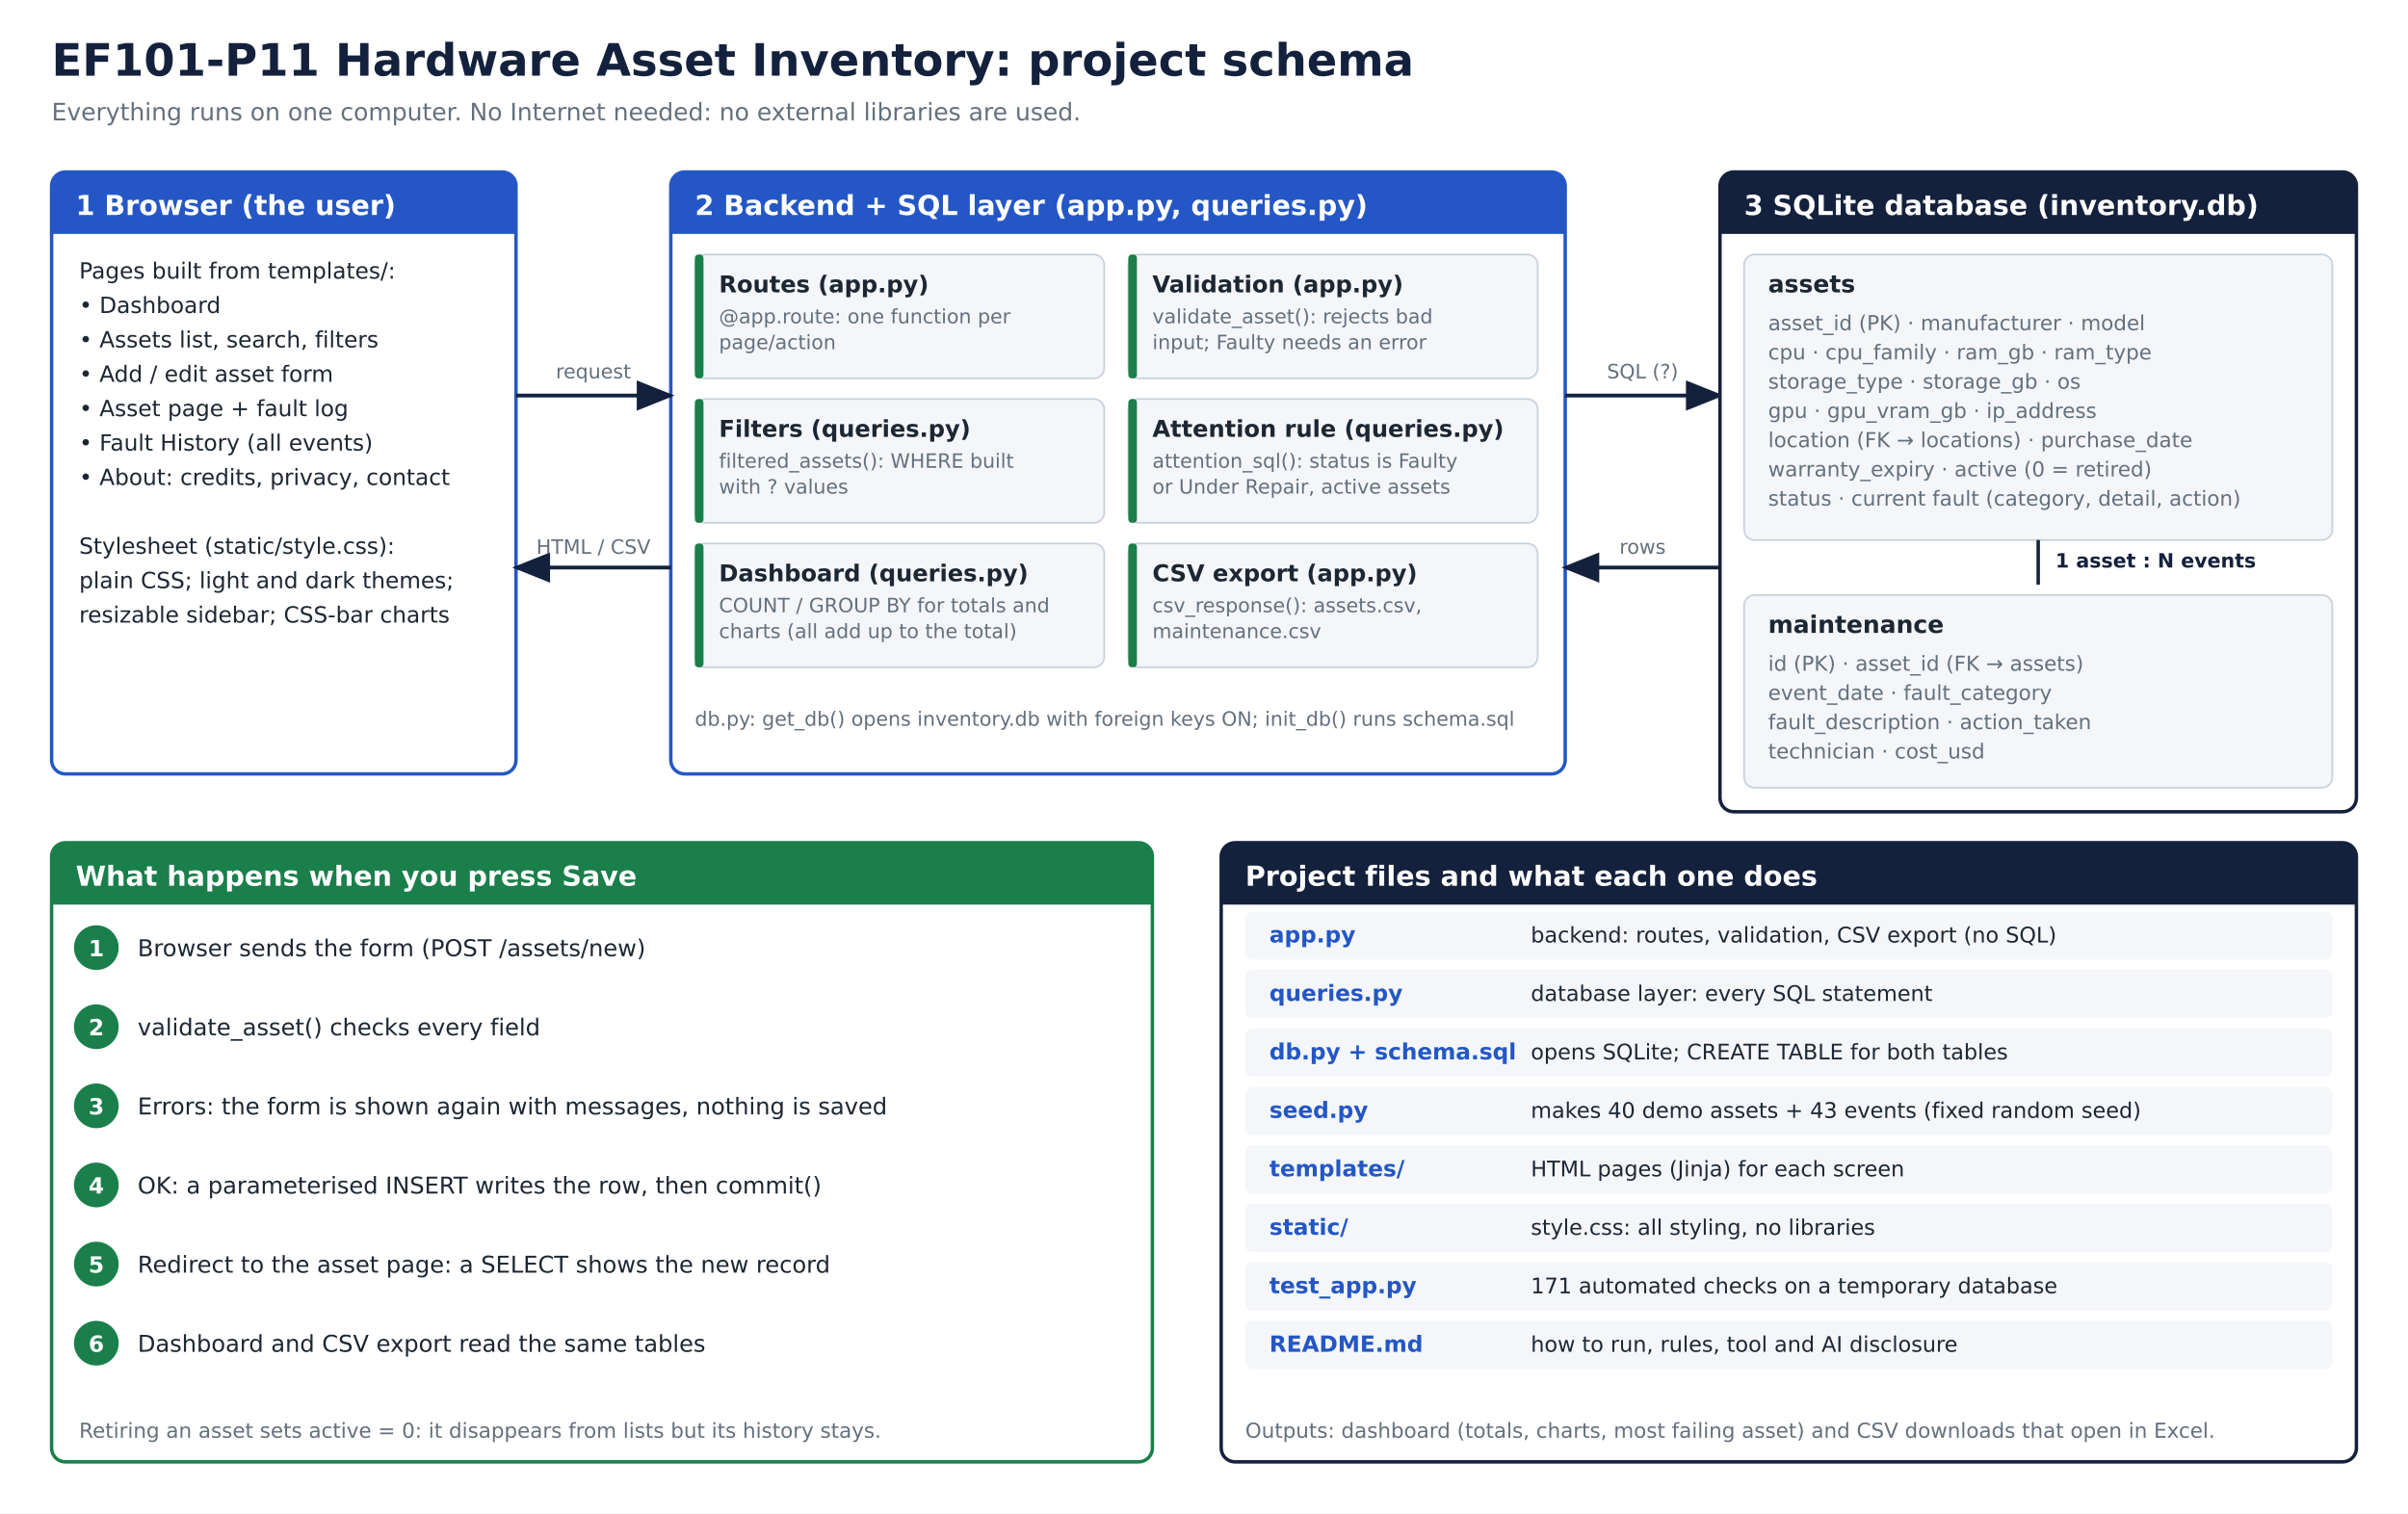
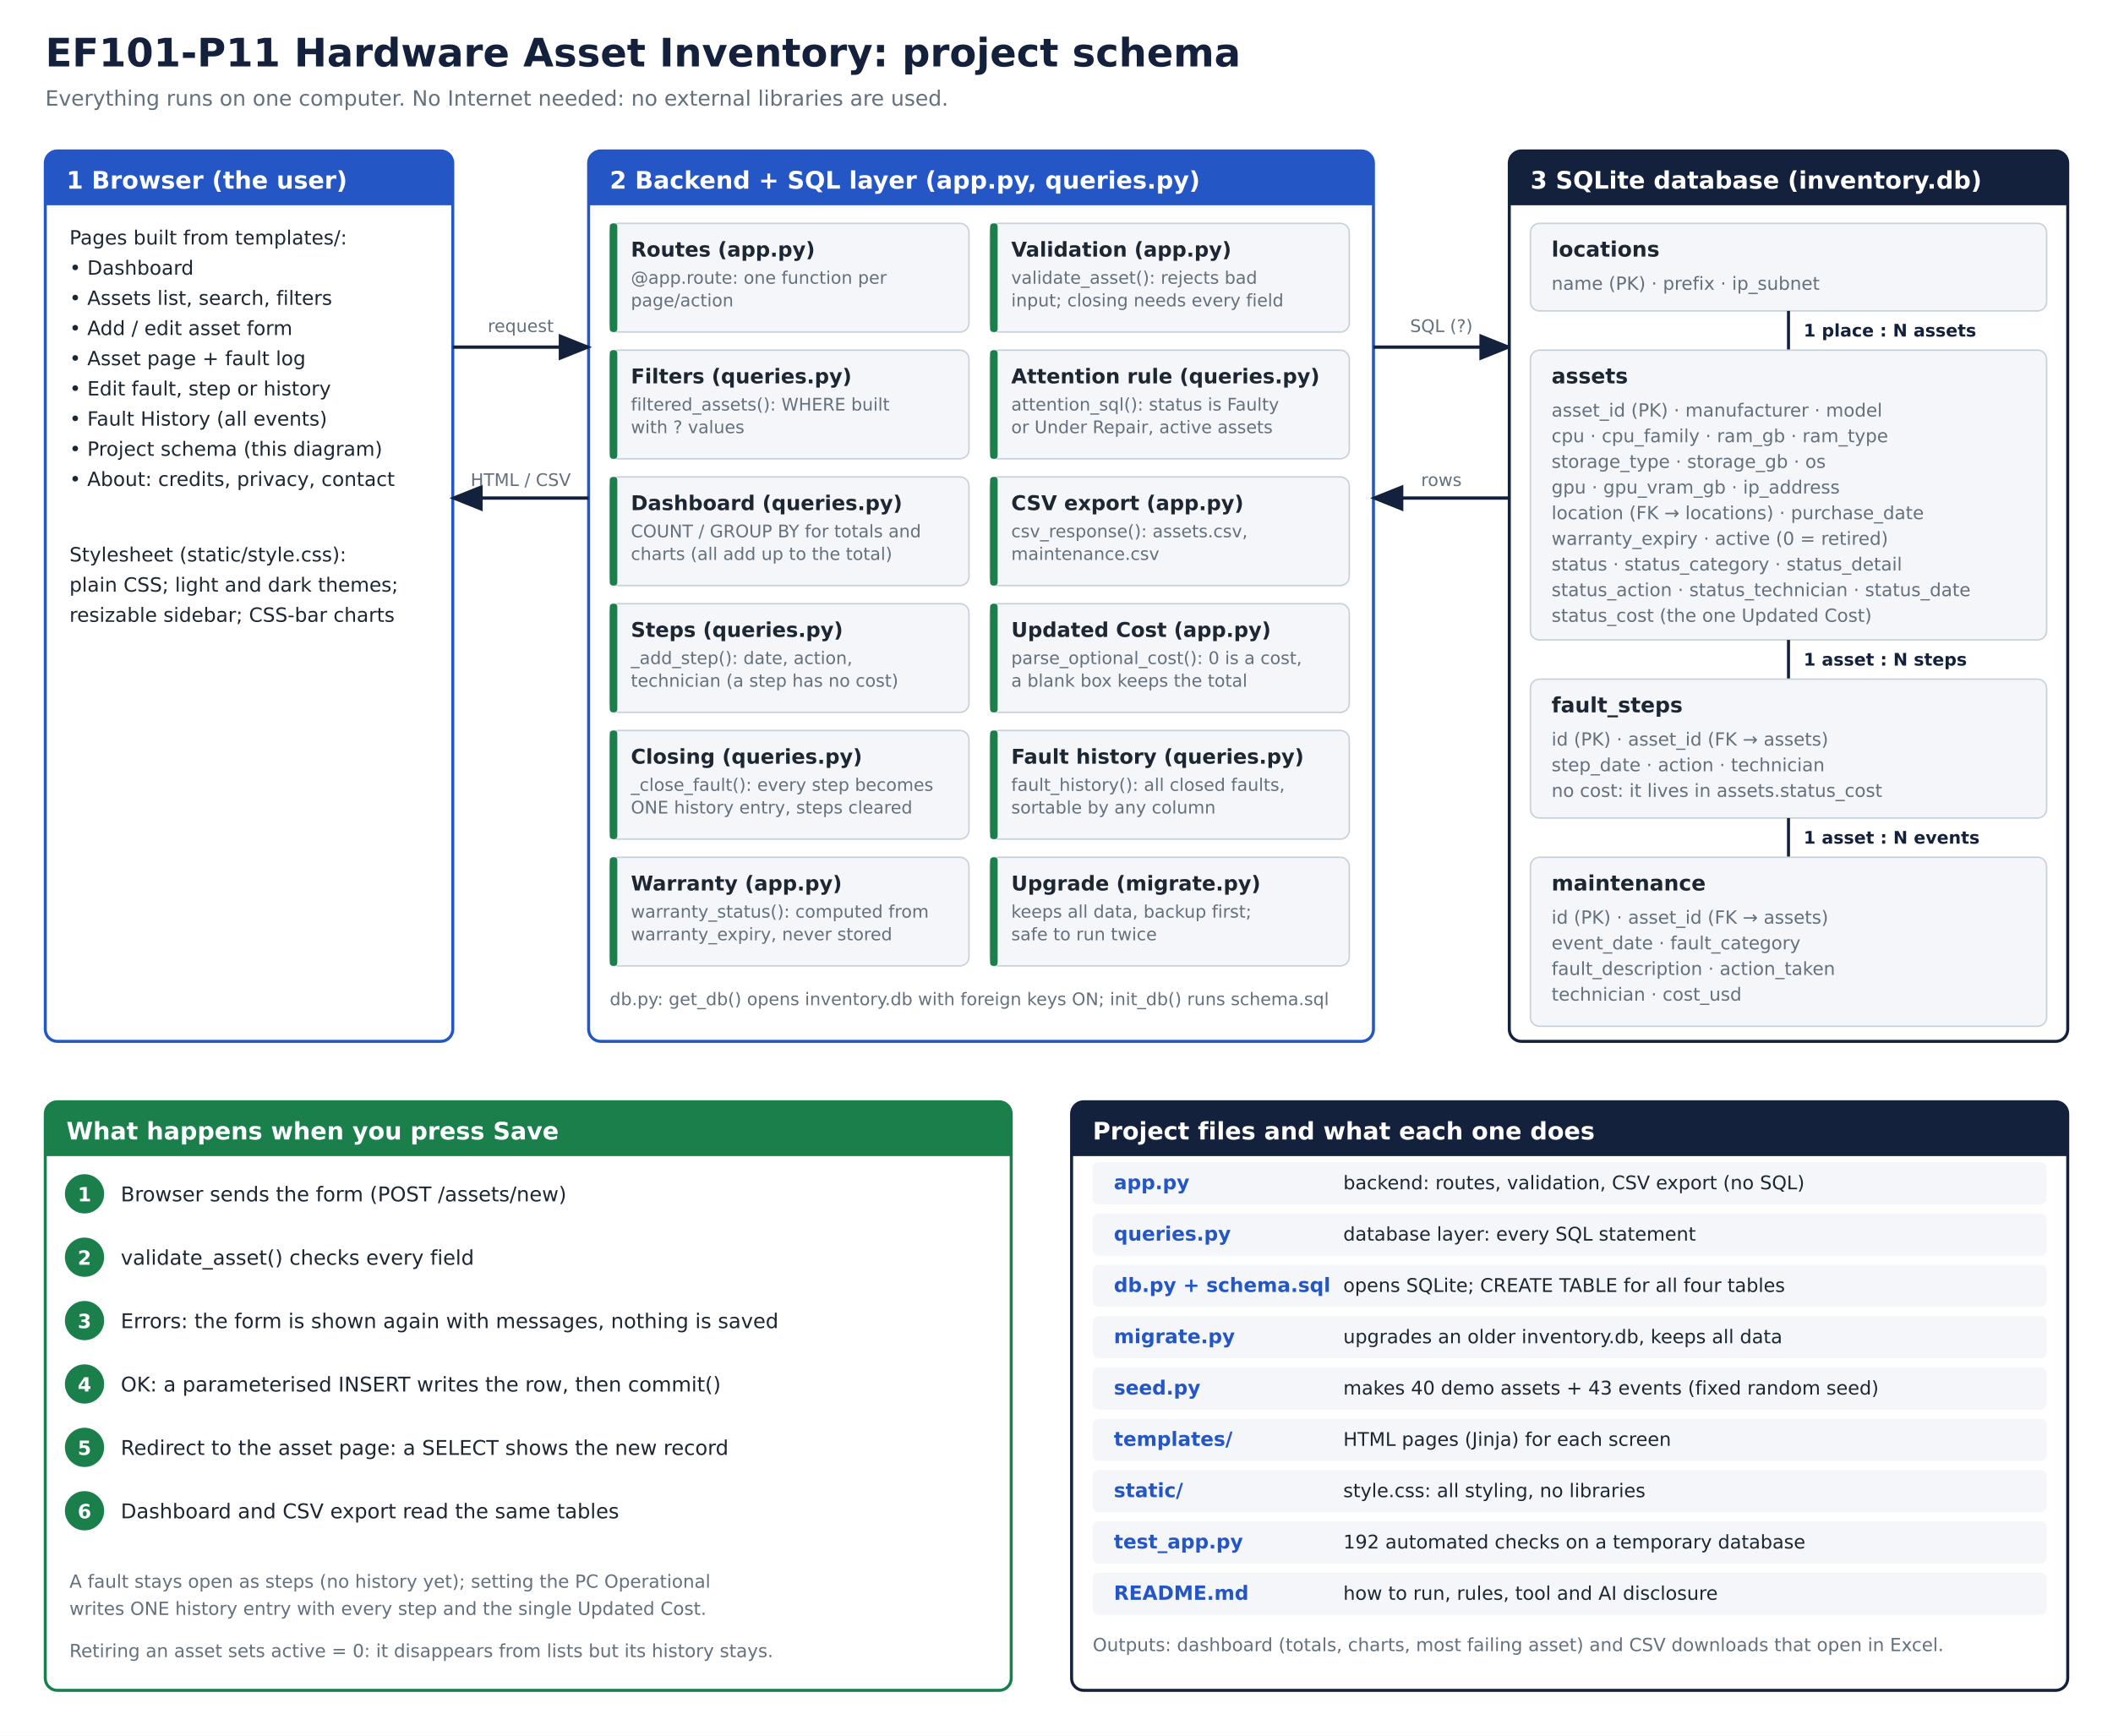
- <svg xmlns="http://www.w3.org/2000/svg" width="1400" height="880" viewBox="0 0 1400 880" font-family="DejaVu Sans, Arial, sans-serif">
+ <svg xmlns="http://www.w3.org/2000/svg" width="1400" height="1150" viewBox="0 0 1400 1150" font-family="DejaVu Sans, Arial, sans-serif">
  <defs>
    <marker id="a" markerWidth="10" markerHeight="8" refX="9" refY="4" orient="auto">
      <path d="M0,0 L10,4 L0,8 z" fill="#14213d" />
    </marker>
  </defs>
-   <rect x="0" y="0" width="1400" height="880" rx="0" fill="#fff" />
+   <rect x="0" y="0" width="1400" height="1150" rx="0" fill="#fff" />
  <text x="30" y="44" font-size="26" font-weight="bold" fill="#14213d" text-anchor="start">EF101-P11  Hardware Asset Inventory: project schema</text>
  <text x="30" y="70" font-size="14" font-weight="normal" fill="#64707d" text-anchor="start">Everything runs on one computer. No Internet needed: no external libraries are used.</text>
-   <rect x="30" y="100" width="270" height="350" rx="8" fill="#fff" stroke="#2457c5" stroke-width="2" />
+   <rect x="30" y="100" width="270" height="590" rx="8" fill="#fff" stroke="#2457c5" stroke-width="2" />
  <path d="M30,108 a8,8 0 0 1 8,-8 h254 a8,8 0 0 1 8,8 v28 h-270 z" fill="#2457c5" />
  <text x="44" y="125" font-size="16" font-weight="bold" fill="#fff" text-anchor="start">1  Browser (the user)</text>
  <text x="46" y="162" font-size="13" font-weight="normal" fill="#1d2733" text-anchor="start">Pages built from templates/:</text>
  <text x="46" y="182" font-size="13" font-weight="normal" fill="#1d2733" text-anchor="start">  • Dashboard</text>
  <text x="46" y="202" font-size="13" font-weight="normal" fill="#1d2733" text-anchor="start">  • Assets list, search, filters</text>
  <text x="46" y="222" font-size="13" font-weight="normal" fill="#1d2733" text-anchor="start">  • Add / edit asset form</text>
  <text x="46" y="242" font-size="13" font-weight="normal" fill="#1d2733" text-anchor="start">  • Asset page + fault log</text>
-   <text x="46" y="262" font-size="13" font-weight="normal" fill="#1d2733" text-anchor="start">  • Fault History (all events)</text>
-   <text x="46" y="282" font-size="13" font-weight="normal" fill="#1d2733" text-anchor="start">  • About: credits, privacy, contact</text>
-   <text x="46" y="322" font-size="13" font-weight="normal" fill="#1d2733" text-anchor="start">Stylesheet (static/style.css):</text>
-   <text x="46" y="342" font-size="13" font-weight="normal" fill="#1d2733" text-anchor="start">  plain CSS; light and dark themes;</text>
-   <text x="46" y="362" font-size="13" font-weight="normal" fill="#1d2733" text-anchor="start">  resizable sidebar; CSS-bar charts</text>
-   <rect x="390" y="100" width="520" height="350" rx="8" fill="#fff" stroke="#2457c5" stroke-width="2" />
+   <text x="46" y="262" font-size="13" font-weight="normal" fill="#1d2733" text-anchor="start">  • Edit fault, step or history</text>
+   <text x="46" y="282" font-size="13" font-weight="normal" fill="#1d2733" text-anchor="start">  • Fault History (all events)</text>
+   <text x="46" y="302" font-size="13" font-weight="normal" fill="#1d2733" text-anchor="start">  • Project schema (this diagram)</text>
+   <text x="46" y="322" font-size="13" font-weight="normal" fill="#1d2733" text-anchor="start">  • About: credits, privacy, contact</text>
+   <text x="46" y="372" font-size="13" font-weight="normal" fill="#1d2733" text-anchor="start">Stylesheet (static/style.css):</text>
+   <text x="46" y="392" font-size="13" font-weight="normal" fill="#1d2733" text-anchor="start">  plain CSS; light and dark themes;</text>
+   <text x="46" y="412" font-size="13" font-weight="normal" fill="#1d2733" text-anchor="start">  resizable sidebar; CSS-bar charts</text>
+   <rect x="390" y="100" width="520" height="590" rx="8" fill="#fff" stroke="#2457c5" stroke-width="2" />
  <path d="M390,108 a8,8 0 0 1 8,-8 h504 a8,8 0 0 1 8,8 v28 h-520 z" fill="#2457c5" />
  <text x="404" y="125" font-size="16" font-weight="bold" fill="#fff" text-anchor="start">2  Backend + SQL layer  (app.py, queries.py)</text>
  <rect x="404" y="148" width="238" height="72" rx="6" fill="#f4f6f9" stroke="#c9d1db" stroke-width="1" />
  <rect x="404" y="148" width="5" height="72" rx="2" fill="#1a7f4b" />
  <text x="418" y="170" font-size="13.5" font-weight="bold" fill="#1d2733" text-anchor="start">Routes  (app.py)</text>
  <text x="418" y="188" font-size="11.5" font-weight="normal" fill="#64707d" text-anchor="start">@app.route: one function per</text>
  <text x="418" y="203" font-size="11.5" font-weight="normal" fill="#64707d" text-anchor="start">page/action</text>
  <rect x="656" y="148" width="238" height="72" rx="6" fill="#f4f6f9" stroke="#c9d1db" stroke-width="1" />
  <rect x="656" y="148" width="5" height="72" rx="2" fill="#1a7f4b" />
  <text x="670" y="170" font-size="13.5" font-weight="bold" fill="#1d2733" text-anchor="start">Validation  (app.py)</text>
  <text x="670" y="188" font-size="11.5" font-weight="normal" fill="#64707d" text-anchor="start">validate_asset(): rejects bad</text>
-   <text x="670" y="203" font-size="11.5" font-weight="normal" fill="#64707d" text-anchor="start">input; Faulty needs an error</text>
+   <text x="670" y="203" font-size="11.5" font-weight="normal" fill="#64707d" text-anchor="start">input; closing needs every field</text>
  <rect x="404" y="232" width="238" height="72" rx="6" fill="#f4f6f9" stroke="#c9d1db" stroke-width="1" />
  <rect x="404" y="232" width="5" height="72" rx="2" fill="#1a7f4b" />
  <text x="418" y="254" font-size="13.5" font-weight="bold" fill="#1d2733" text-anchor="start">Filters  (queries.py)</text>
  <text x="418" y="272" font-size="11.5" font-weight="normal" fill="#64707d" text-anchor="start">filtered_assets(): WHERE built</text>
  <text x="418" y="287" font-size="11.5" font-weight="normal" fill="#64707d" text-anchor="start">with ? values</text>
  <rect x="656" y="232" width="238" height="72" rx="6" fill="#f4f6f9" stroke="#c9d1db" stroke-width="1" />
  <rect x="656" y="232" width="5" height="72" rx="2" fill="#1a7f4b" />
  <text x="670" y="254" font-size="13.5" font-weight="bold" fill="#1d2733" text-anchor="start">Attention rule  (queries.py)</text>
  <text x="670" y="272" font-size="11.5" font-weight="normal" fill="#64707d" text-anchor="start">attention_sql(): status is Faulty</text>
  <text x="670" y="287" font-size="11.5" font-weight="normal" fill="#64707d" text-anchor="start">or Under Repair, active assets</text>
  <rect x="404" y="316" width="238" height="72" rx="6" fill="#f4f6f9" stroke="#c9d1db" stroke-width="1" />
  <rect x="404" y="316" width="5" height="72" rx="2" fill="#1a7f4b" />
  <text x="418" y="338" font-size="13.5" font-weight="bold" fill="#1d2733" text-anchor="start">Dashboard  (queries.py)</text>
  <text x="418" y="356" font-size="11.5" font-weight="normal" fill="#64707d" text-anchor="start">COUNT / GROUP BY for totals and</text>
  <text x="418" y="371" font-size="11.5" font-weight="normal" fill="#64707d" text-anchor="start">charts (all add up to the total)</text>
  <rect x="656" y="316" width="238" height="72" rx="6" fill="#f4f6f9" stroke="#c9d1db" stroke-width="1" />
  <rect x="656" y="316" width="5" height="72" rx="2" fill="#1a7f4b" />
  <text x="670" y="338" font-size="13.5" font-weight="bold" fill="#1d2733" text-anchor="start">CSV export  (app.py)</text>
  <text x="670" y="356" font-size="11.5" font-weight="normal" fill="#64707d" text-anchor="start">csv_response(): assets.csv,</text>
  <text x="670" y="371" font-size="11.5" font-weight="normal" fill="#64707d" text-anchor="start">maintenance.csv</text>
-   <text x="404" y="422" font-size="11.5" font-weight="normal" fill="#64707d" text-anchor="start">db.py: get_db() opens inventory.db with foreign keys ON; init_db() runs schema.sql</text>
+   <rect x="404" y="400" width="238" height="72" rx="6" fill="#f4f6f9" stroke="#c9d1db" stroke-width="1" />
+   <rect x="404" y="400" width="5" height="72" rx="2" fill="#1a7f4b" />
+   <text x="418" y="422" font-size="13.5" font-weight="bold" fill="#1d2733" text-anchor="start">Steps  (queries.py)</text>
+   <text x="418" y="440" font-size="11.5" font-weight="normal" fill="#64707d" text-anchor="start">_add_step(): date, action,</text>
+   <text x="418" y="455" font-size="11.5" font-weight="normal" fill="#64707d" text-anchor="start">technician (a step has no cost)</text>
+   <rect x="656" y="400" width="238" height="72" rx="6" fill="#f4f6f9" stroke="#c9d1db" stroke-width="1" />
+   <rect x="656" y="400" width="5" height="72" rx="2" fill="#1a7f4b" />
+   <text x="670" y="422" font-size="13.5" font-weight="bold" fill="#1d2733" text-anchor="start">Updated Cost  (app.py)</text>
+   <text x="670" y="440" font-size="11.5" font-weight="normal" fill="#64707d" text-anchor="start">parse_optional_cost(): 0 is a cost,</text>
+   <text x="670" y="455" font-size="11.5" font-weight="normal" fill="#64707d" text-anchor="start">a blank box keeps the total</text>
+   <rect x="404" y="484" width="238" height="72" rx="6" fill="#f4f6f9" stroke="#c9d1db" stroke-width="1" />
+   <rect x="404" y="484" width="5" height="72" rx="2" fill="#1a7f4b" />
+   <text x="418" y="506" font-size="13.5" font-weight="bold" fill="#1d2733" text-anchor="start">Closing  (queries.py)</text>
+   <text x="418" y="524" font-size="11.5" font-weight="normal" fill="#64707d" text-anchor="start">_close_fault(): every step becomes</text>
+   <text x="418" y="539" font-size="11.5" font-weight="normal" fill="#64707d" text-anchor="start">ONE history entry, steps cleared</text>
+   <rect x="656" y="484" width="238" height="72" rx="6" fill="#f4f6f9" stroke="#c9d1db" stroke-width="1" />
+   <rect x="656" y="484" width="5" height="72" rx="2" fill="#1a7f4b" />
+   <text x="670" y="506" font-size="13.5" font-weight="bold" fill="#1d2733" text-anchor="start">Fault history  (queries.py)</text>
+   <text x="670" y="524" font-size="11.5" font-weight="normal" fill="#64707d" text-anchor="start">fault_history(): all closed faults,</text>
+   <text x="670" y="539" font-size="11.5" font-weight="normal" fill="#64707d" text-anchor="start">sortable by any column</text>
+   <rect x="404" y="568" width="238" height="72" rx="6" fill="#f4f6f9" stroke="#c9d1db" stroke-width="1" />
+   <rect x="404" y="568" width="5" height="72" rx="2" fill="#1a7f4b" />
+   <text x="418" y="590" font-size="13.5" font-weight="bold" fill="#1d2733" text-anchor="start">Warranty  (app.py)</text>
+   <text x="418" y="608" font-size="11.5" font-weight="normal" fill="#64707d" text-anchor="start">warranty_status(): computed from</text>
+   <text x="418" y="623" font-size="11.5" font-weight="normal" fill="#64707d" text-anchor="start">warranty_expiry, never stored</text>
+   <rect x="656" y="568" width="238" height="72" rx="6" fill="#f4f6f9" stroke="#c9d1db" stroke-width="1" />
+   <rect x="656" y="568" width="5" height="72" rx="2" fill="#1a7f4b" />
+   <text x="670" y="590" font-size="13.5" font-weight="bold" fill="#1d2733" text-anchor="start">Upgrade  (migrate.py)</text>
+   <text x="670" y="608" font-size="11.5" font-weight="normal" fill="#64707d" text-anchor="start">keeps all data, backup first;</text>
+   <text x="670" y="623" font-size="11.5" font-weight="normal" fill="#64707d" text-anchor="start">safe to run twice</text>
+   <text x="404" y="666" font-size="11.5" font-weight="normal" fill="#64707d" text-anchor="start">db.py: get_db() opens inventory.db with foreign keys ON; init_db() runs schema.sql</text>
  <line x1="300" y1="230" x2="390" y2="230" stroke="#14213d" stroke-width="2.2" marker-end="url(#a)" />
  <text x="345" y="220" font-size="11.5" font-weight="normal" fill="#64707d" text-anchor="middle">request</text>
  <line x1="390" y1="330" x2="300" y2="330" stroke="#14213d" stroke-width="2.2" marker-end="url(#a)" />
  <text x="345" y="322" font-size="11.5" font-weight="normal" fill="#64707d" text-anchor="middle">HTML / CSV</text>
  <line x1="910" y1="230" x2="1000" y2="230" stroke="#14213d" stroke-width="2.2" marker-end="url(#a)" />
  <text x="955" y="220" font-size="11.5" font-weight="normal" fill="#64707d" text-anchor="middle">SQL (?)</text>
  <line x1="1000" y1="330" x2="910" y2="330" stroke="#14213d" stroke-width="2.2" marker-end="url(#a)" />
  <text x="955" y="322" font-size="11.5" font-weight="normal" fill="#64707d" text-anchor="middle">rows</text>
-   <rect x="1000" y="100" width="370" height="372" rx="8" fill="#fff" stroke="#14213d" stroke-width="2" />
+   <rect x="1000" y="100" width="370" height="590" rx="8" fill="#fff" stroke="#14213d" stroke-width="2" />
  <path d="M1000,108 a8,8 0 0 1 8,-8 h354 a8,8 0 0 1 8,8 v28 h-370 z" fill="#14213d" />
  <text x="1014" y="125" font-size="16" font-weight="bold" fill="#fff" text-anchor="start">3  SQLite database  (inventory.db)</text>
-   <rect x="1014" y="148" width="342" height="166" rx="6" fill="#f4f6f9" stroke="#c9d1db" stroke-width="1" />
-   <text x="1028" y="170" font-size="14" font-weight="bold" fill="#1d2733" text-anchor="start">assets</text>
-   <text x="1028" y="192" font-size="12" font-weight="normal" fill="#64707d" text-anchor="start">asset_id (PK) · manufacturer · model</text>
-   <text x="1028" y="209" font-size="12" font-weight="normal" fill="#64707d" text-anchor="start">cpu · cpu_family · ram_gb · ram_type</text>
-   <text x="1028" y="226" font-size="12" font-weight="normal" fill="#64707d" text-anchor="start">storage_type · storage_gb · os</text>
-   <text x="1028" y="243" font-size="12" font-weight="normal" fill="#64707d" text-anchor="start">gpu · gpu_vram_gb · ip_address</text>
-   <text x="1028" y="260" font-size="12" font-weight="normal" fill="#64707d" text-anchor="start">location (FK → locations) · purchase_date</text>
-   <text x="1028" y="277" font-size="12" font-weight="normal" fill="#64707d" text-anchor="start">warranty_expiry · active (0 = retired)</text>
-   <text x="1028" y="294" font-size="12" font-weight="normal" fill="#64707d" text-anchor="start">status · current fault (category, detail, action)</text>
-   <line x1="1185" y1="314" x2="1185" y2="340" stroke="#14213d" stroke-width="2" />
-   <text x="1195" y="330" font-size="11.5" font-weight="bold" fill="#14213d" text-anchor="start">1 asset : N events</text>
-   <rect x="1014" y="346" width="342" height="112" rx="6" fill="#f4f6f9" stroke="#c9d1db" stroke-width="1" />
-   <text x="1028" y="368" font-size="14" font-weight="bold" fill="#1d2733" text-anchor="start">maintenance</text>
-   <text x="1028" y="390" font-size="12" font-weight="normal" fill="#64707d" text-anchor="start">id (PK) · asset_id (FK → assets)</text>
-   <text x="1028" y="407" font-size="12" font-weight="normal" fill="#64707d" text-anchor="start">event_date · fault_category</text>
-   <text x="1028" y="424" font-size="12" font-weight="normal" fill="#64707d" text-anchor="start">fault_description · action_taken</text>
-   <text x="1028" y="441" font-size="12" font-weight="normal" fill="#64707d" text-anchor="start">technician · cost_usd</text>
-   <rect x="30" y="490" width="640" height="360" rx="8" fill="#fff" stroke="#1a7f4b" stroke-width="2" />
-   <path d="M30,498 a8,8 0 0 1 8,-8 h624 a8,8 0 0 1 8,8 v28 h-640 z" fill="#1a7f4b" />
-   <text x="44" y="515" font-size="16" font-weight="bold" fill="#fff" text-anchor="start">What happens when you press Save</text>
-   <circle cx="56" cy="551" r="13" fill="#1a7f4b" />
-   <text x="56" y="556" font-size="13" font-weight="bold" fill="#fff" text-anchor="middle">1</text>
-   <text x="80" y="556" font-size="13.5" font-weight="normal" fill="#1d2733" text-anchor="start">Browser sends the form (POST /assets/new)</text>
-   <circle cx="56" cy="597" r="13" fill="#1a7f4b" />
-   <text x="56" y="602" font-size="13" font-weight="bold" fill="#fff" text-anchor="middle">2</text>
-   <text x="80" y="602" font-size="13.5" font-weight="normal" fill="#1d2733" text-anchor="start">validate_asset() checks every field</text>
-   <circle cx="56" cy="643" r="13" fill="#1a7f4b" />
-   <text x="56" y="648" font-size="13" font-weight="bold" fill="#fff" text-anchor="middle">3</text>
-   <text x="80" y="648" font-size="13.5" font-weight="normal" fill="#1d2733" text-anchor="start">Errors: the form is shown again with messages, nothing is saved</text>
-   <circle cx="56" cy="689" r="13" fill="#1a7f4b" />
-   <text x="56" y="694" font-size="13" font-weight="bold" fill="#fff" text-anchor="middle">4</text>
-   <text x="80" y="694" font-size="13.5" font-weight="normal" fill="#1d2733" text-anchor="start">OK: a parameterised INSERT writes the row, then commit()</text>
-   <circle cx="56" cy="735" r="13" fill="#1a7f4b" />
-   <text x="56" y="740" font-size="13" font-weight="bold" fill="#fff" text-anchor="middle">5</text>
-   <text x="80" y="740" font-size="13.5" font-weight="normal" fill="#1d2733" text-anchor="start">Redirect to the asset page: a SELECT shows the new record</text>
-   <circle cx="56" cy="781" r="13" fill="#1a7f4b" />
-   <text x="56" y="786" font-size="13" font-weight="bold" fill="#fff" text-anchor="middle">6</text>
-   <text x="80" y="786" font-size="13.5" font-weight="normal" fill="#1d2733" text-anchor="start">Dashboard and CSV export read the same tables</text>
-   <text x="46" y="836" font-size="12" font-weight="normal" fill="#64707d" text-anchor="start">Retiring an asset sets active = 0: it disappears from lists but its history stays.</text>
-   <rect x="710" y="490" width="660" height="360" rx="8" fill="#fff" stroke="#14213d" stroke-width="2" />
-   <path d="M710,498 a8,8 0 0 1 8,-8 h644 a8,8 0 0 1 8,8 v28 h-660 z" fill="#14213d" />
-   <text x="724" y="515" font-size="16" font-weight="bold" fill="#fff" text-anchor="start">Project files and what each one does</text>
-   <rect x="724" y="530" width="632" height="28" rx="4" fill="#f4f6f9" />
-   <text x="738" y="548" font-size="13" font-weight="bold" fill="#2457c5" text-anchor="start">app.py</text>
-   <text x="890" y="548" font-size="12.5" font-weight="normal" fill="#1d2733" text-anchor="start">backend: routes, validation, CSV export (no SQL)</text>
-   <rect x="724" y="564" width="632" height="28" rx="4" fill="#f4f6f9" />
-   <text x="738" y="582" font-size="13" font-weight="bold" fill="#2457c5" text-anchor="start">queries.py</text>
-   <text x="890" y="582" font-size="12.5" font-weight="normal" fill="#1d2733" text-anchor="start">database layer: every SQL statement</text>
-   <rect x="724" y="598" width="632" height="28" rx="4" fill="#f4f6f9" />
-   <text x="738" y="616" font-size="13" font-weight="bold" fill="#2457c5" text-anchor="start">db.py + schema.sql</text>
-   <text x="890" y="616" font-size="12.5" font-weight="normal" fill="#1d2733" text-anchor="start">opens SQLite; CREATE TABLE for both tables</text>
-   <rect x="724" y="632" width="632" height="28" rx="4" fill="#f4f6f9" />
-   <text x="738" y="650" font-size="13" font-weight="bold" fill="#2457c5" text-anchor="start">seed.py</text>
-   <text x="890" y="650" font-size="12.5" font-weight="normal" fill="#1d2733" text-anchor="start">makes 40 demo assets + 43 events (fixed random seed)</text>
-   <rect x="724" y="666" width="632" height="28" rx="4" fill="#f4f6f9" />
-   <text x="738" y="684" font-size="13" font-weight="bold" fill="#2457c5" text-anchor="start">templates/</text>
-   <text x="890" y="684" font-size="12.5" font-weight="normal" fill="#1d2733" text-anchor="start">HTML pages (Jinja) for each screen</text>
-   <rect x="724" y="700" width="632" height="28" rx="4" fill="#f4f6f9" />
-   <text x="738" y="718" font-size="13" font-weight="bold" fill="#2457c5" text-anchor="start">static/</text>
-   <text x="890" y="718" font-size="12.5" font-weight="normal" fill="#1d2733" text-anchor="start">style.css: all styling, no libraries</text>
-   <rect x="724" y="734" width="632" height="28" rx="4" fill="#f4f6f9" />
-   <text x="738" y="752" font-size="13" font-weight="bold" fill="#2457c5" text-anchor="start">test_app.py</text>
-   <text x="890" y="752" font-size="12.5" font-weight="normal" fill="#1d2733" text-anchor="start">171 automated checks on a temporary database</text>
-   <rect x="724" y="768" width="632" height="28" rx="4" fill="#f4f6f9" />
-   <text x="738" y="786" font-size="13" font-weight="bold" fill="#2457c5" text-anchor="start">README.md</text>
-   <text x="890" y="786" font-size="12.5" font-weight="normal" fill="#1d2733" text-anchor="start">how to run, rules, tool and AI disclosure</text>
-   <text x="724" y="836" font-size="12" font-weight="normal" fill="#64707d" text-anchor="start">Outputs: dashboard (totals, charts, most failing asset) and CSV downloads that open in Excel.</text>
+   <rect x="1014" y="148" width="342" height="58" rx="6" fill="#f4f6f9" stroke="#c9d1db" stroke-width="1" />
+   <text x="1028" y="170" font-size="14" font-weight="bold" fill="#1d2733" text-anchor="start">locations</text>
+   <text x="1028" y="192" font-size="12" font-weight="normal" fill="#64707d" text-anchor="start">name (PK) · prefix · ip_subnet</text>
+   <line x1="1185" y1="206" x2="1185" y2="232" stroke="#14213d" stroke-width="2" />
+   <text x="1195" y="223" font-size="11.5" font-weight="bold" fill="#14213d" text-anchor="start">1 place : N assets</text>
+   <rect x="1014" y="232" width="342" height="192" rx="6" fill="#f4f6f9" stroke="#c9d1db" stroke-width="1" />
+   <text x="1028" y="254" font-size="14" font-weight="bold" fill="#1d2733" text-anchor="start">assets</text>
+   <text x="1028" y="276" font-size="12" font-weight="normal" fill="#64707d" text-anchor="start">asset_id (PK) · manufacturer · model</text>
+   <text x="1028" y="293" font-size="12" font-weight="normal" fill="#64707d" text-anchor="start">cpu · cpu_family · ram_gb · ram_type</text>
+   <text x="1028" y="310" font-size="12" font-weight="normal" fill="#64707d" text-anchor="start">storage_type · storage_gb · os</text>
+   <text x="1028" y="327" font-size="12" font-weight="normal" fill="#64707d" text-anchor="start">gpu · gpu_vram_gb · ip_address</text>
+   <text x="1028" y="344" font-size="12" font-weight="normal" fill="#64707d" text-anchor="start">location (FK → locations) · purchase_date</text>
+   <text x="1028" y="361" font-size="12" font-weight="normal" fill="#64707d" text-anchor="start">warranty_expiry · active (0 = retired)</text>
+   <text x="1028" y="378" font-size="12" font-weight="normal" fill="#64707d" text-anchor="start">status · status_category · status_detail</text>
+   <text x="1028" y="395" font-size="12" font-weight="normal" fill="#64707d" text-anchor="start">status_action · status_technician · status_date</text>
+   <text x="1028" y="412" font-size="12" font-weight="normal" fill="#64707d" text-anchor="start">status_cost (the one Updated Cost)</text>
+   <line x1="1185" y1="424" x2="1185" y2="450" stroke="#14213d" stroke-width="2" />
+   <text x="1195" y="441" font-size="11.5" font-weight="bold" fill="#14213d" text-anchor="start">1 asset : N steps</text>
+   <rect x="1014" y="450" width="342" height="92" rx="6" fill="#f4f6f9" stroke="#c9d1db" stroke-width="1" />
+   <text x="1028" y="472" font-size="14" font-weight="bold" fill="#1d2733" text-anchor="start">fault_steps</text>
+   <text x="1028" y="494" font-size="12" font-weight="normal" fill="#64707d" text-anchor="start">id (PK) · asset_id (FK → assets)</text>
+   <text x="1028" y="511" font-size="12" font-weight="normal" fill="#64707d" text-anchor="start">step_date · action · technician</text>
+   <text x="1028" y="528" font-size="12" font-weight="normal" fill="#64707d" text-anchor="start">no cost: it lives in assets.status_cost</text>
+   <line x1="1185" y1="542" x2="1185" y2="568" stroke="#14213d" stroke-width="2" />
+   <text x="1195" y="559" font-size="11.5" font-weight="bold" fill="#14213d" text-anchor="start">1 asset : N events</text>
+   <rect x="1014" y="568" width="342" height="112" rx="6" fill="#f4f6f9" stroke="#c9d1db" stroke-width="1" />
+   <text x="1028" y="590" font-size="14" font-weight="bold" fill="#1d2733" text-anchor="start">maintenance</text>
+   <text x="1028" y="612" font-size="12" font-weight="normal" fill="#64707d" text-anchor="start">id (PK) · asset_id (FK → assets)</text>
+   <text x="1028" y="629" font-size="12" font-weight="normal" fill="#64707d" text-anchor="start">event_date · fault_category</text>
+   <text x="1028" y="646" font-size="12" font-weight="normal" fill="#64707d" text-anchor="start">fault_description · action_taken</text>
+   <text x="1028" y="663" font-size="12" font-weight="normal" fill="#64707d" text-anchor="start">technician · cost_usd</text>
+   <rect x="30" y="730" width="640" height="390" rx="8" fill="#fff" stroke="#1a7f4b" stroke-width="2" />
+   <path d="M30,738 a8,8 0 0 1 8,-8 h624 a8,8 0 0 1 8,8 v28 h-640 z" fill="#1a7f4b" />
+   <text x="44" y="755" font-size="16" font-weight="bold" fill="#fff" text-anchor="start">What happens when you press Save</text>
+   <circle cx="56" cy="791" r="13" fill="#1a7f4b" />
+   <text x="56" y="796" font-size="13" font-weight="bold" fill="#fff" text-anchor="middle">1</text>
+   <text x="80" y="796" font-size="13.5" font-weight="normal" fill="#1d2733" text-anchor="start">Browser sends the form (POST /assets/new)</text>
+   <circle cx="56" cy="833" r="13" fill="#1a7f4b" />
+   <text x="56" y="838" font-size="13" font-weight="bold" fill="#fff" text-anchor="middle">2</text>
+   <text x="80" y="838" font-size="13.5" font-weight="normal" fill="#1d2733" text-anchor="start">validate_asset() checks every field</text>
+   <circle cx="56" cy="875" r="13" fill="#1a7f4b" />
+   <text x="56" y="880" font-size="13" font-weight="bold" fill="#fff" text-anchor="middle">3</text>
+   <text x="80" y="880" font-size="13.5" font-weight="normal" fill="#1d2733" text-anchor="start">Errors: the form is shown again with messages, nothing is saved</text>
+   <circle cx="56" cy="917" r="13" fill="#1a7f4b" />
+   <text x="56" y="922" font-size="13" font-weight="bold" fill="#fff" text-anchor="middle">4</text>
+   <text x="80" y="922" font-size="13.5" font-weight="normal" fill="#1d2733" text-anchor="start">OK: a parameterised INSERT writes the row, then commit()</text>
+   <circle cx="56" cy="959" r="13" fill="#1a7f4b" />
+   <text x="56" y="964" font-size="13" font-weight="bold" fill="#fff" text-anchor="middle">5</text>
+   <text x="80" y="964" font-size="13.5" font-weight="normal" fill="#1d2733" text-anchor="start">Redirect to the asset page: a SELECT shows the new record</text>
+   <circle cx="56" cy="1001" r="13" fill="#1a7f4b" />
+   <text x="56" y="1006" font-size="13" font-weight="bold" fill="#fff" text-anchor="middle">6</text>
+   <text x="80" y="1006" font-size="13.5" font-weight="normal" fill="#1d2733" text-anchor="start">Dashboard and CSV export read the same tables</text>
+   <text x="46" y="1052" font-size="12" font-weight="normal" fill="#64707d" text-anchor="start">A fault stays open as steps (no history yet); setting the PC Operational</text>
+   <text x="46" y="1070" font-size="12" font-weight="normal" fill="#64707d" text-anchor="start">writes ONE history entry with every step and the single Updated Cost.</text>
+   <text x="46" y="1098" font-size="12" font-weight="normal" fill="#64707d" text-anchor="start">Retiring an asset sets active = 0: it disappears from lists but its history stays.</text>
+   <rect x="710" y="730" width="660" height="390" rx="8" fill="#fff" stroke="#14213d" stroke-width="2" />
+   <path d="M710,738 a8,8 0 0 1 8,-8 h644 a8,8 0 0 1 8,8 v28 h-660 z" fill="#14213d" />
+   <text x="724" y="755" font-size="16" font-weight="bold" fill="#fff" text-anchor="start">Project files and what each one does</text>
+   <rect x="724" y="770" width="632" height="28" rx="4" fill="#f4f6f9" />
+   <text x="738" y="788" font-size="13" font-weight="bold" fill="#2457c5" text-anchor="start">app.py</text>
+   <text x="890" y="788" font-size="12.5" font-weight="normal" fill="#1d2733" text-anchor="start">backend: routes, validation, CSV export (no SQL)</text>
+   <rect x="724" y="804" width="632" height="28" rx="4" fill="#f4f6f9" />
+   <text x="738" y="822" font-size="13" font-weight="bold" fill="#2457c5" text-anchor="start">queries.py</text>
+   <text x="890" y="822" font-size="12.5" font-weight="normal" fill="#1d2733" text-anchor="start">database layer: every SQL statement</text>
+   <rect x="724" y="838" width="632" height="28" rx="4" fill="#f4f6f9" />
+   <text x="738" y="856" font-size="13" font-weight="bold" fill="#2457c5" text-anchor="start">db.py + schema.sql</text>
+   <text x="890" y="856" font-size="12.5" font-weight="normal" fill="#1d2733" text-anchor="start">opens SQLite; CREATE TABLE for all four tables</text>
+   <rect x="724" y="872" width="632" height="28" rx="4" fill="#f4f6f9" />
+   <text x="738" y="890" font-size="13" font-weight="bold" fill="#2457c5" text-anchor="start">migrate.py</text>
+   <text x="890" y="890" font-size="12.5" font-weight="normal" fill="#1d2733" text-anchor="start">upgrades an older inventory.db, keeps all data</text>
+   <rect x="724" y="906" width="632" height="28" rx="4" fill="#f4f6f9" />
+   <text x="738" y="924" font-size="13" font-weight="bold" fill="#2457c5" text-anchor="start">seed.py</text>
+   <text x="890" y="924" font-size="12.5" font-weight="normal" fill="#1d2733" text-anchor="start">makes 40 demo assets + 43 events (fixed random seed)</text>
+   <rect x="724" y="940" width="632" height="28" rx="4" fill="#f4f6f9" />
+   <text x="738" y="958" font-size="13" font-weight="bold" fill="#2457c5" text-anchor="start">templates/</text>
+   <text x="890" y="958" font-size="12.5" font-weight="normal" fill="#1d2733" text-anchor="start">HTML pages (Jinja) for each screen</text>
+   <rect x="724" y="974" width="632" height="28" rx="4" fill="#f4f6f9" />
+   <text x="738" y="992" font-size="13" font-weight="bold" fill="#2457c5" text-anchor="start">static/</text>
+   <text x="890" y="992" font-size="12.5" font-weight="normal" fill="#1d2733" text-anchor="start">style.css: all styling, no libraries</text>
+   <rect x="724" y="1008" width="632" height="28" rx="4" fill="#f4f6f9" />
+   <text x="738" y="1026" font-size="13" font-weight="bold" fill="#2457c5" text-anchor="start">test_app.py</text>
+   <text x="890" y="1026" font-size="12.5" font-weight="normal" fill="#1d2733" text-anchor="start">192 automated checks on a temporary database</text>
+   <rect x="724" y="1042" width="632" height="28" rx="4" fill="#f4f6f9" />
+   <text x="738" y="1060" font-size="13" font-weight="bold" fill="#2457c5" text-anchor="start">README.md</text>
+   <text x="890" y="1060" font-size="12.5" font-weight="normal" fill="#1d2733" text-anchor="start">how to run, rules, tool and AI disclosure</text>
+   <text x="724" y="1094" font-size="12" font-weight="normal" fill="#64707d" text-anchor="start">Outputs: dashboard (totals, charts, most failing asset) and CSV downloads that open in Excel.</text>
</svg>
